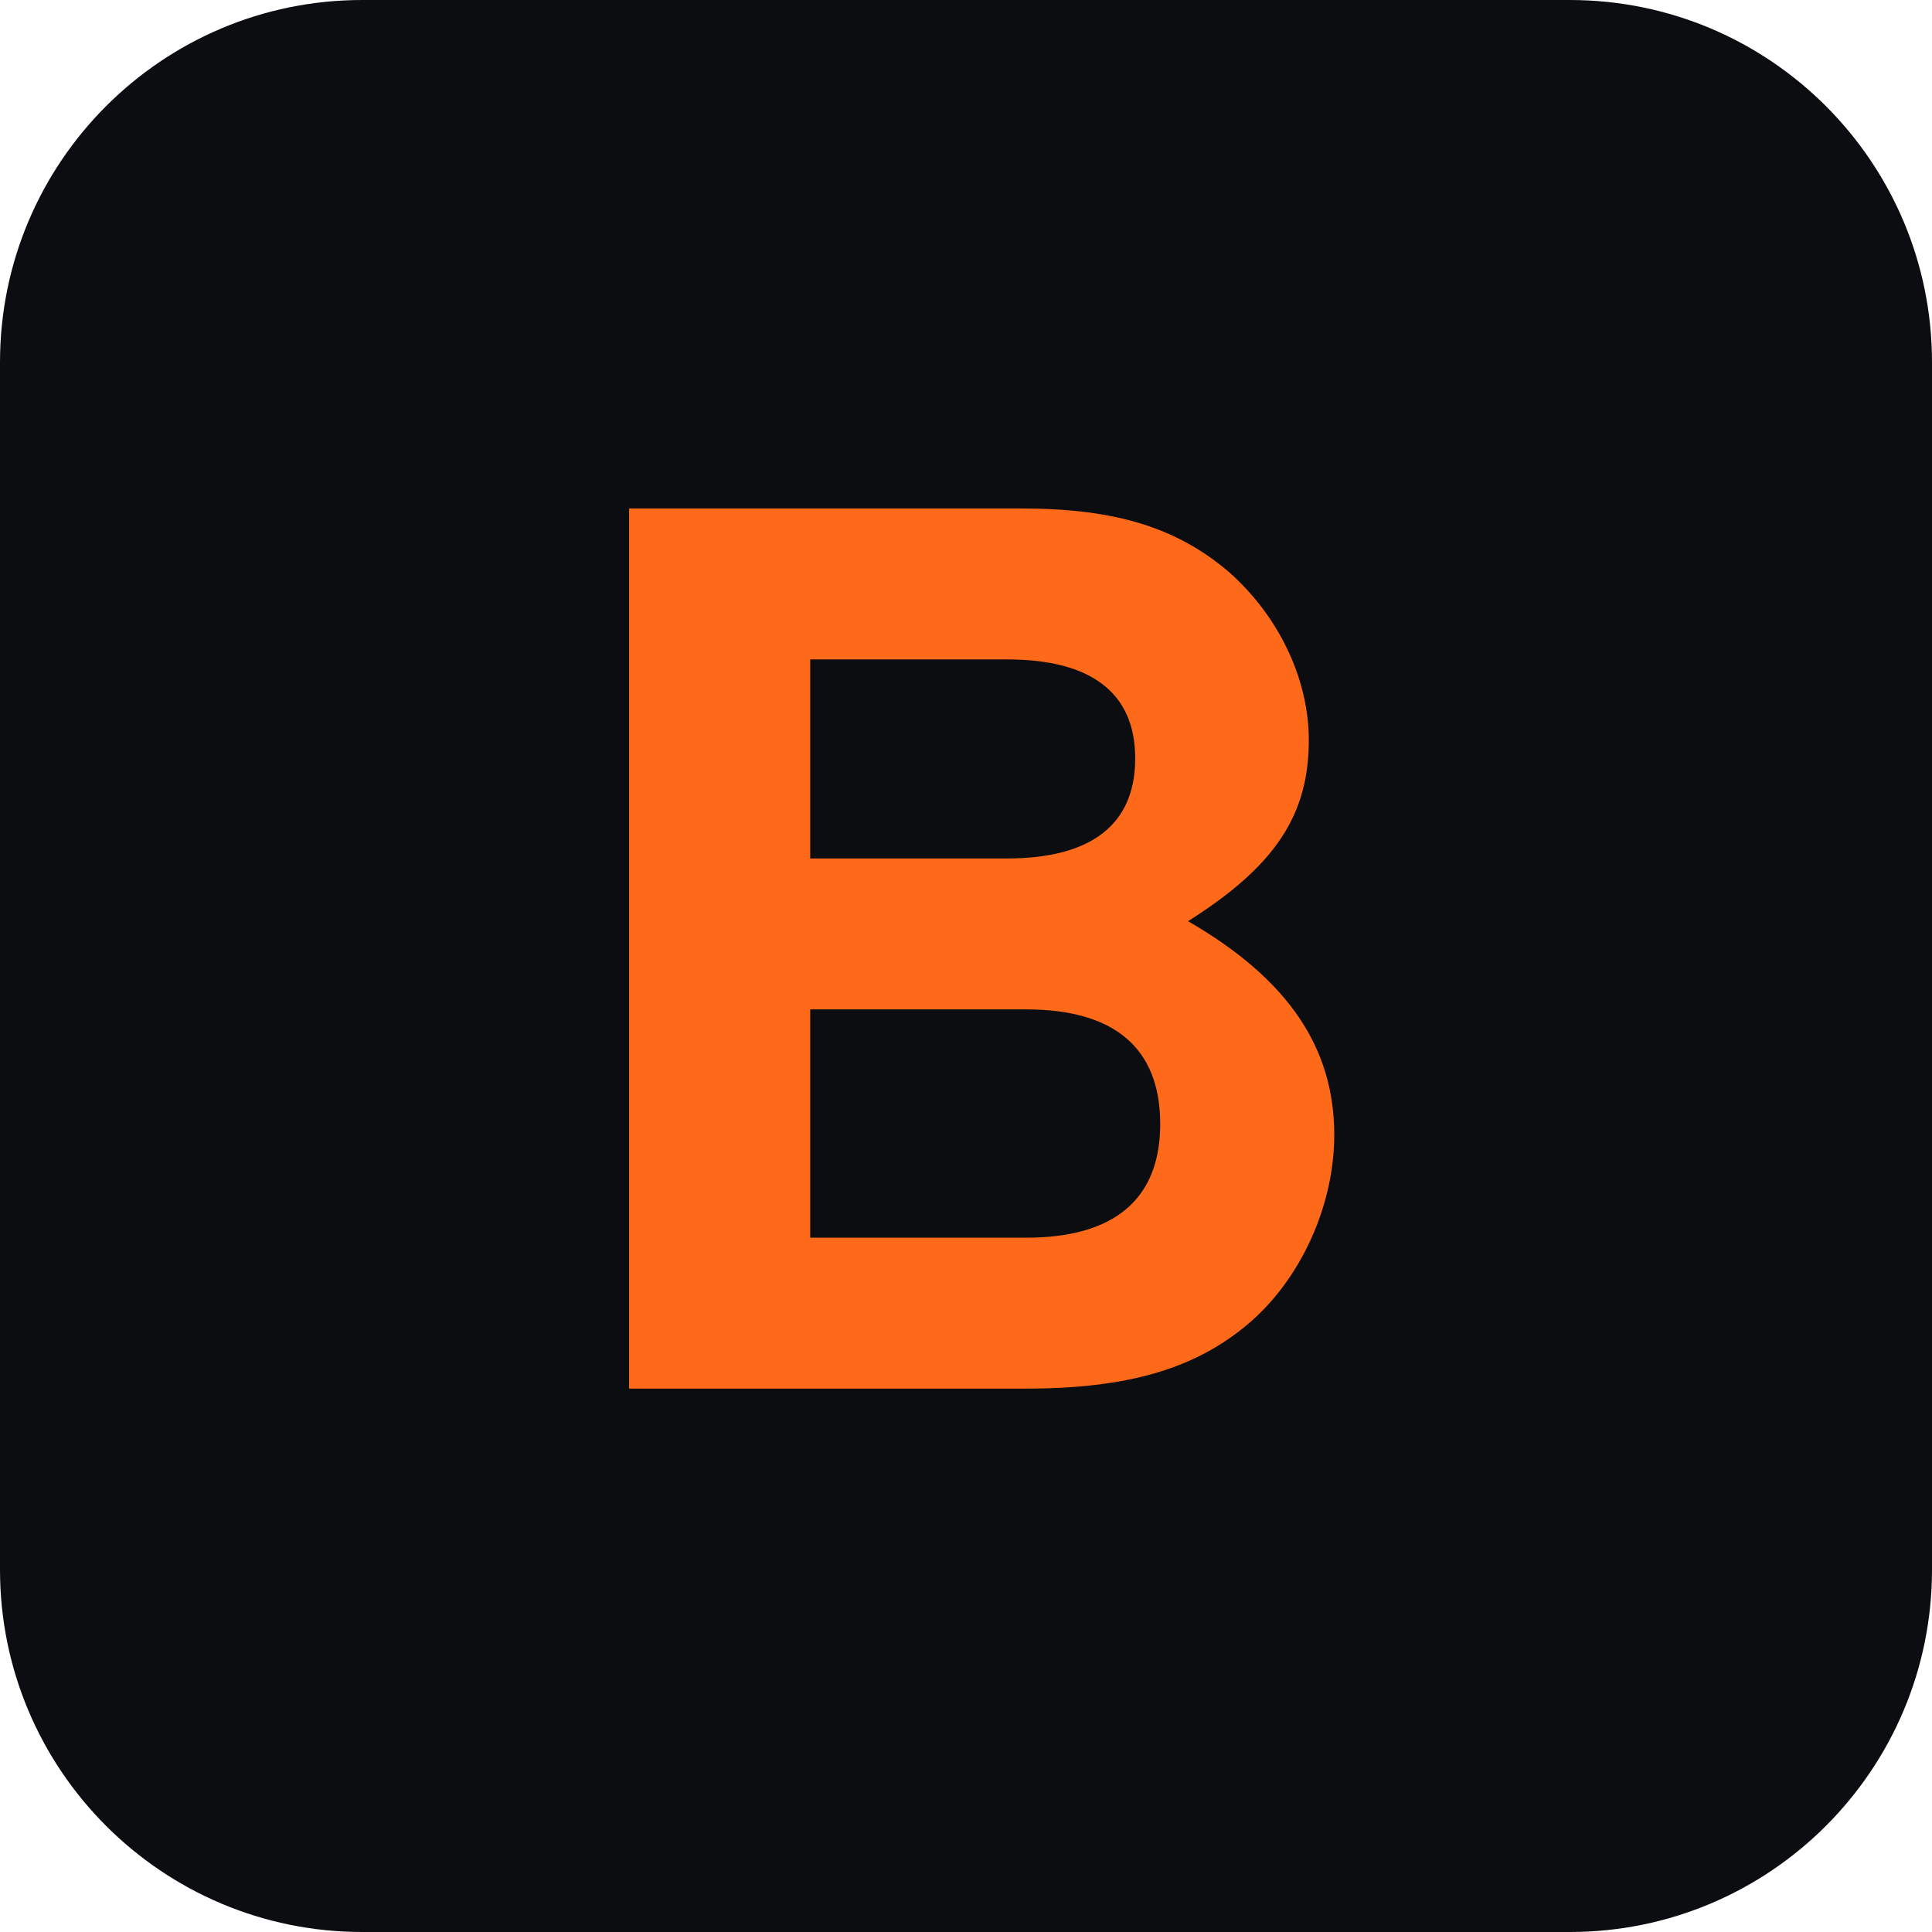
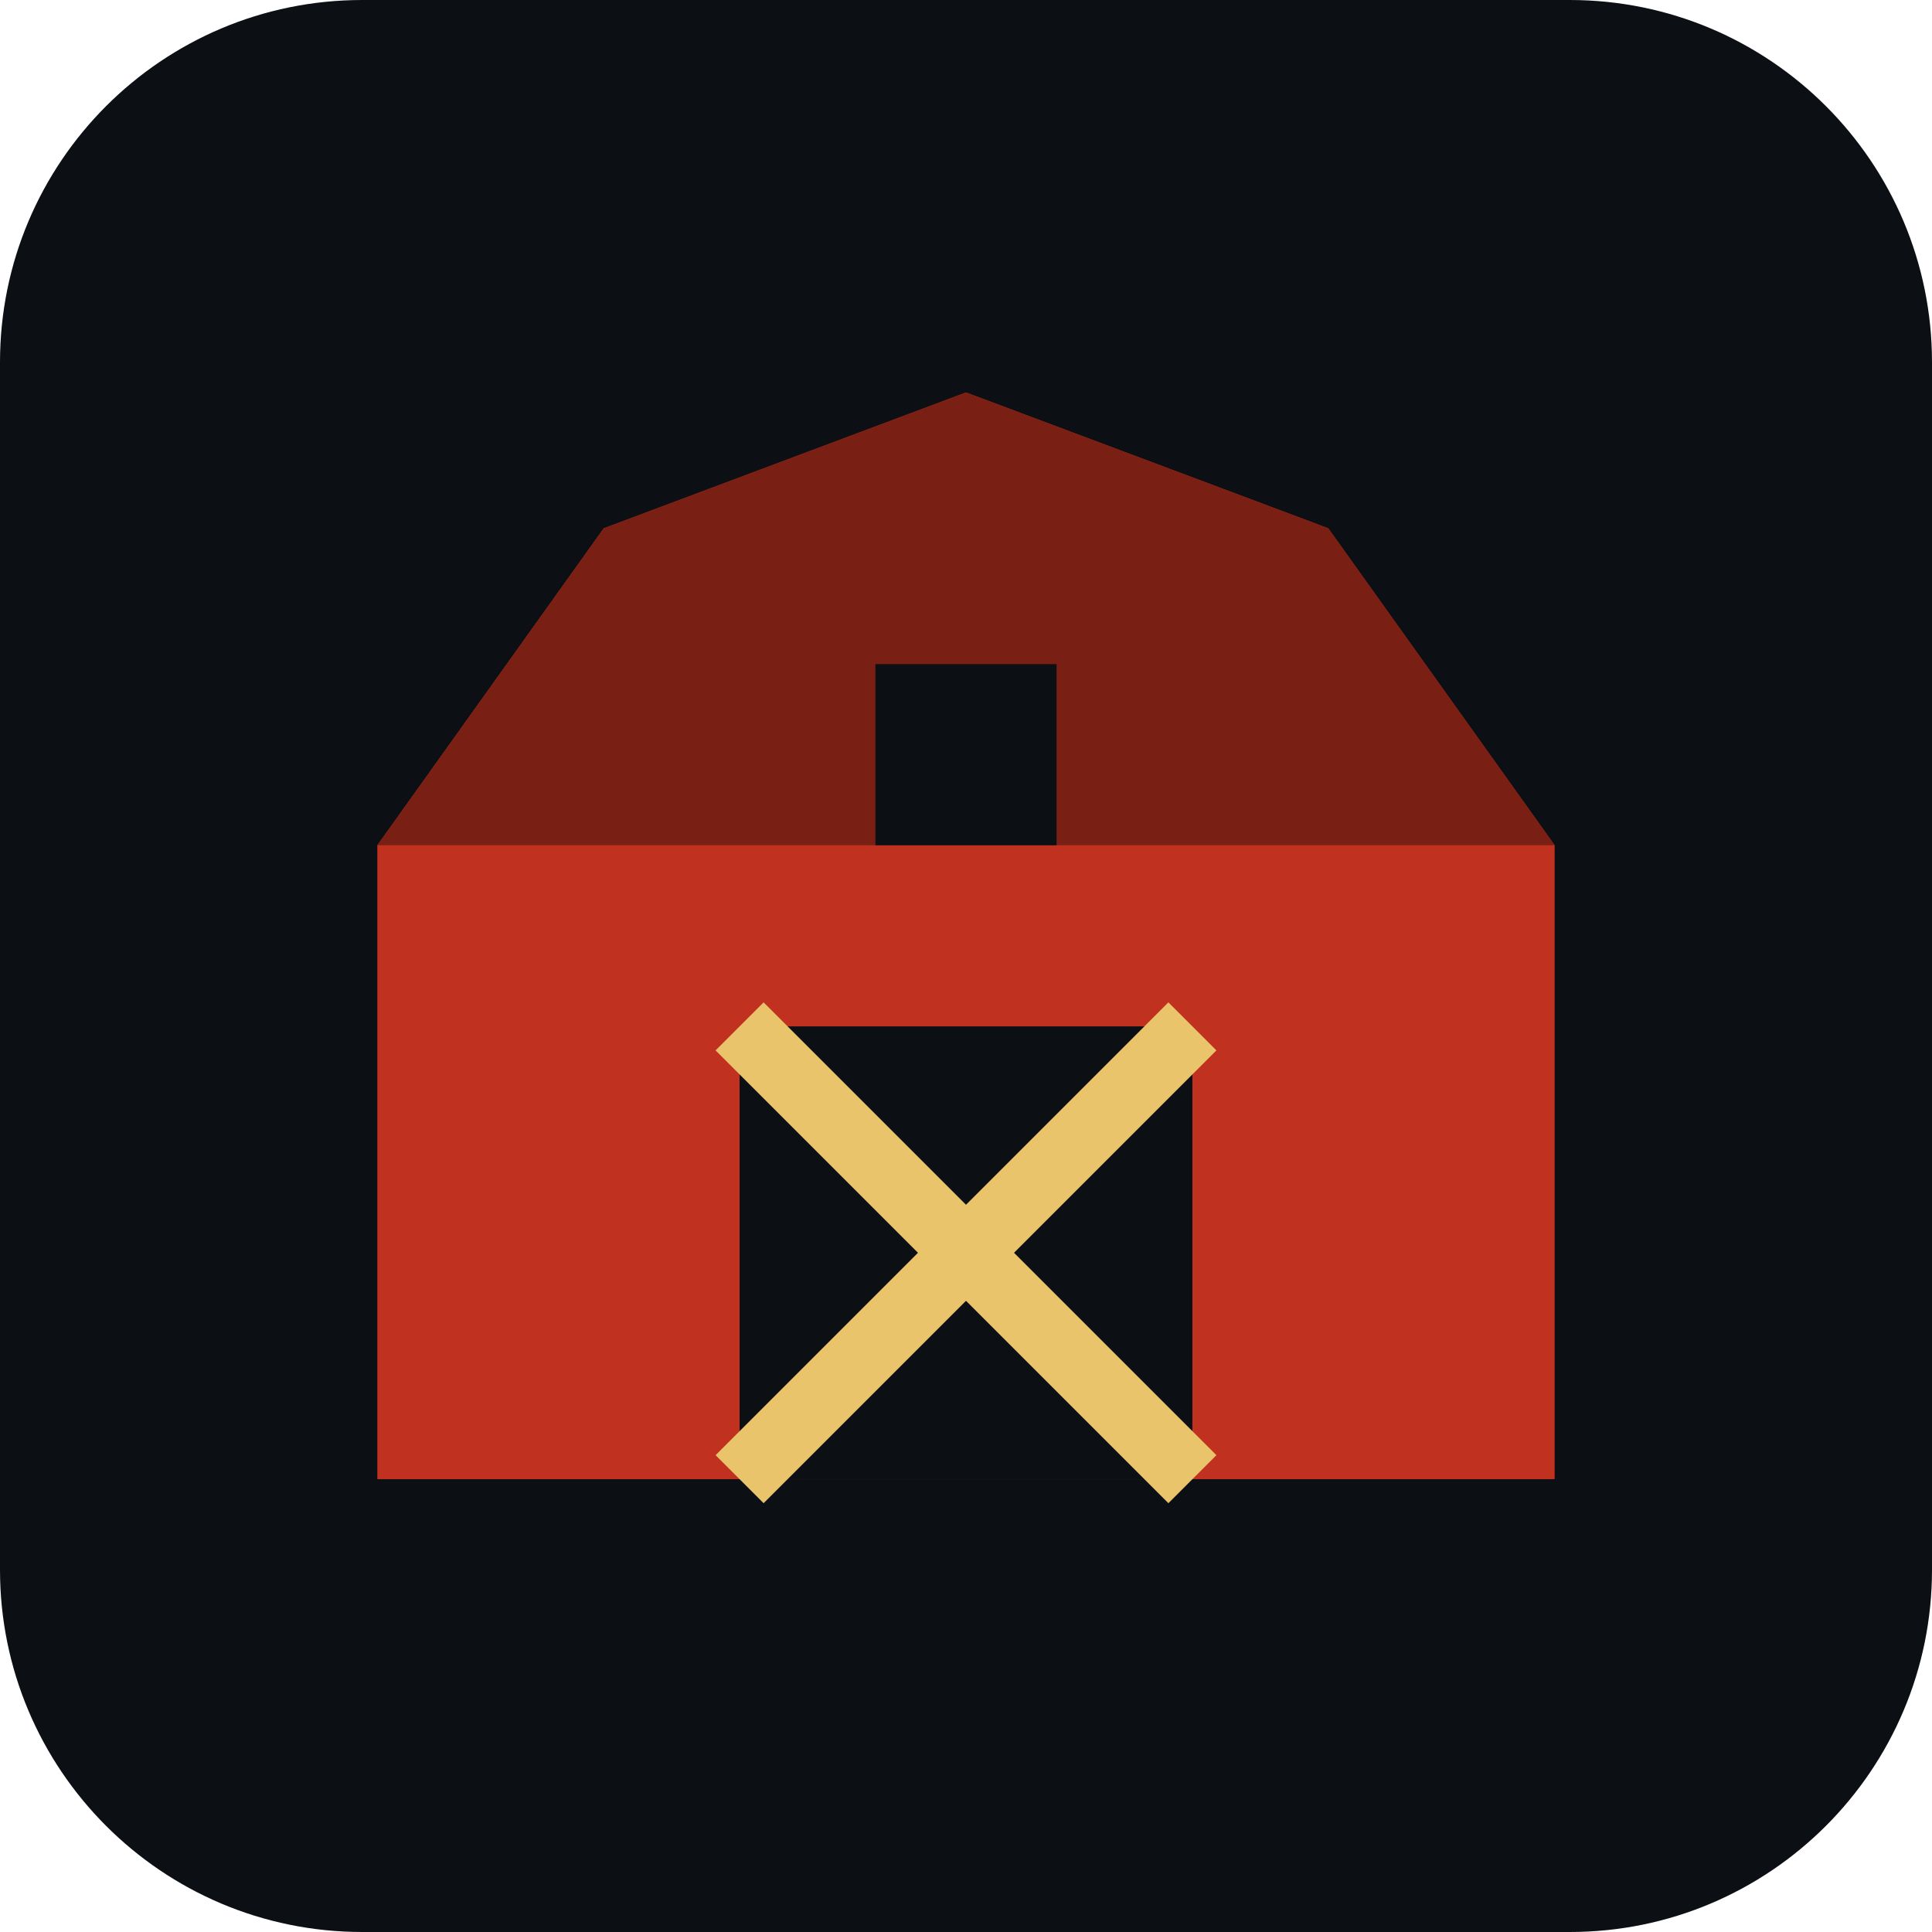
<svg xmlns="http://www.w3.org/2000/svg" viewBox="0 0 64 64" width="64" height="64">
-   <rect width="64" height="64" rx="12" fill="#0B0D10" />
-   <text x="32" y="46" text-anchor="middle" font-family="-apple-system, BlinkMacSystemFont, 'Segoe UI', Helvetica, Arial, sans-serif" font-weight="800" font-size="40" fill="#FF6A1A">B</text>
+   <rect width="64" height="64" rx="12" fill="#0C0F14" />
+   <g transform="translate(8 7) scale(1.5)">
+     <path d="M3 14 L 8 7 L 16 4 L 24 7 L 29 14 V 28 H 3 Z" fill="#C0321F" />
+     <path d="M3 14 L 8 7 L 16 4 L 24 7 L 29 14 Z" fill="#7A1F14" />
+     <rect x="11" y="18" width="10" height="10" fill="#0C0F14" />
+     <path d="M11 18 L 21 28 M21 18 L 11 28" stroke="#E9C46A" stroke-width="1.5" />
+     <rect x="14" y="10" width="4" height="4" fill="#0C0F14" />
+   </g>
</svg>
